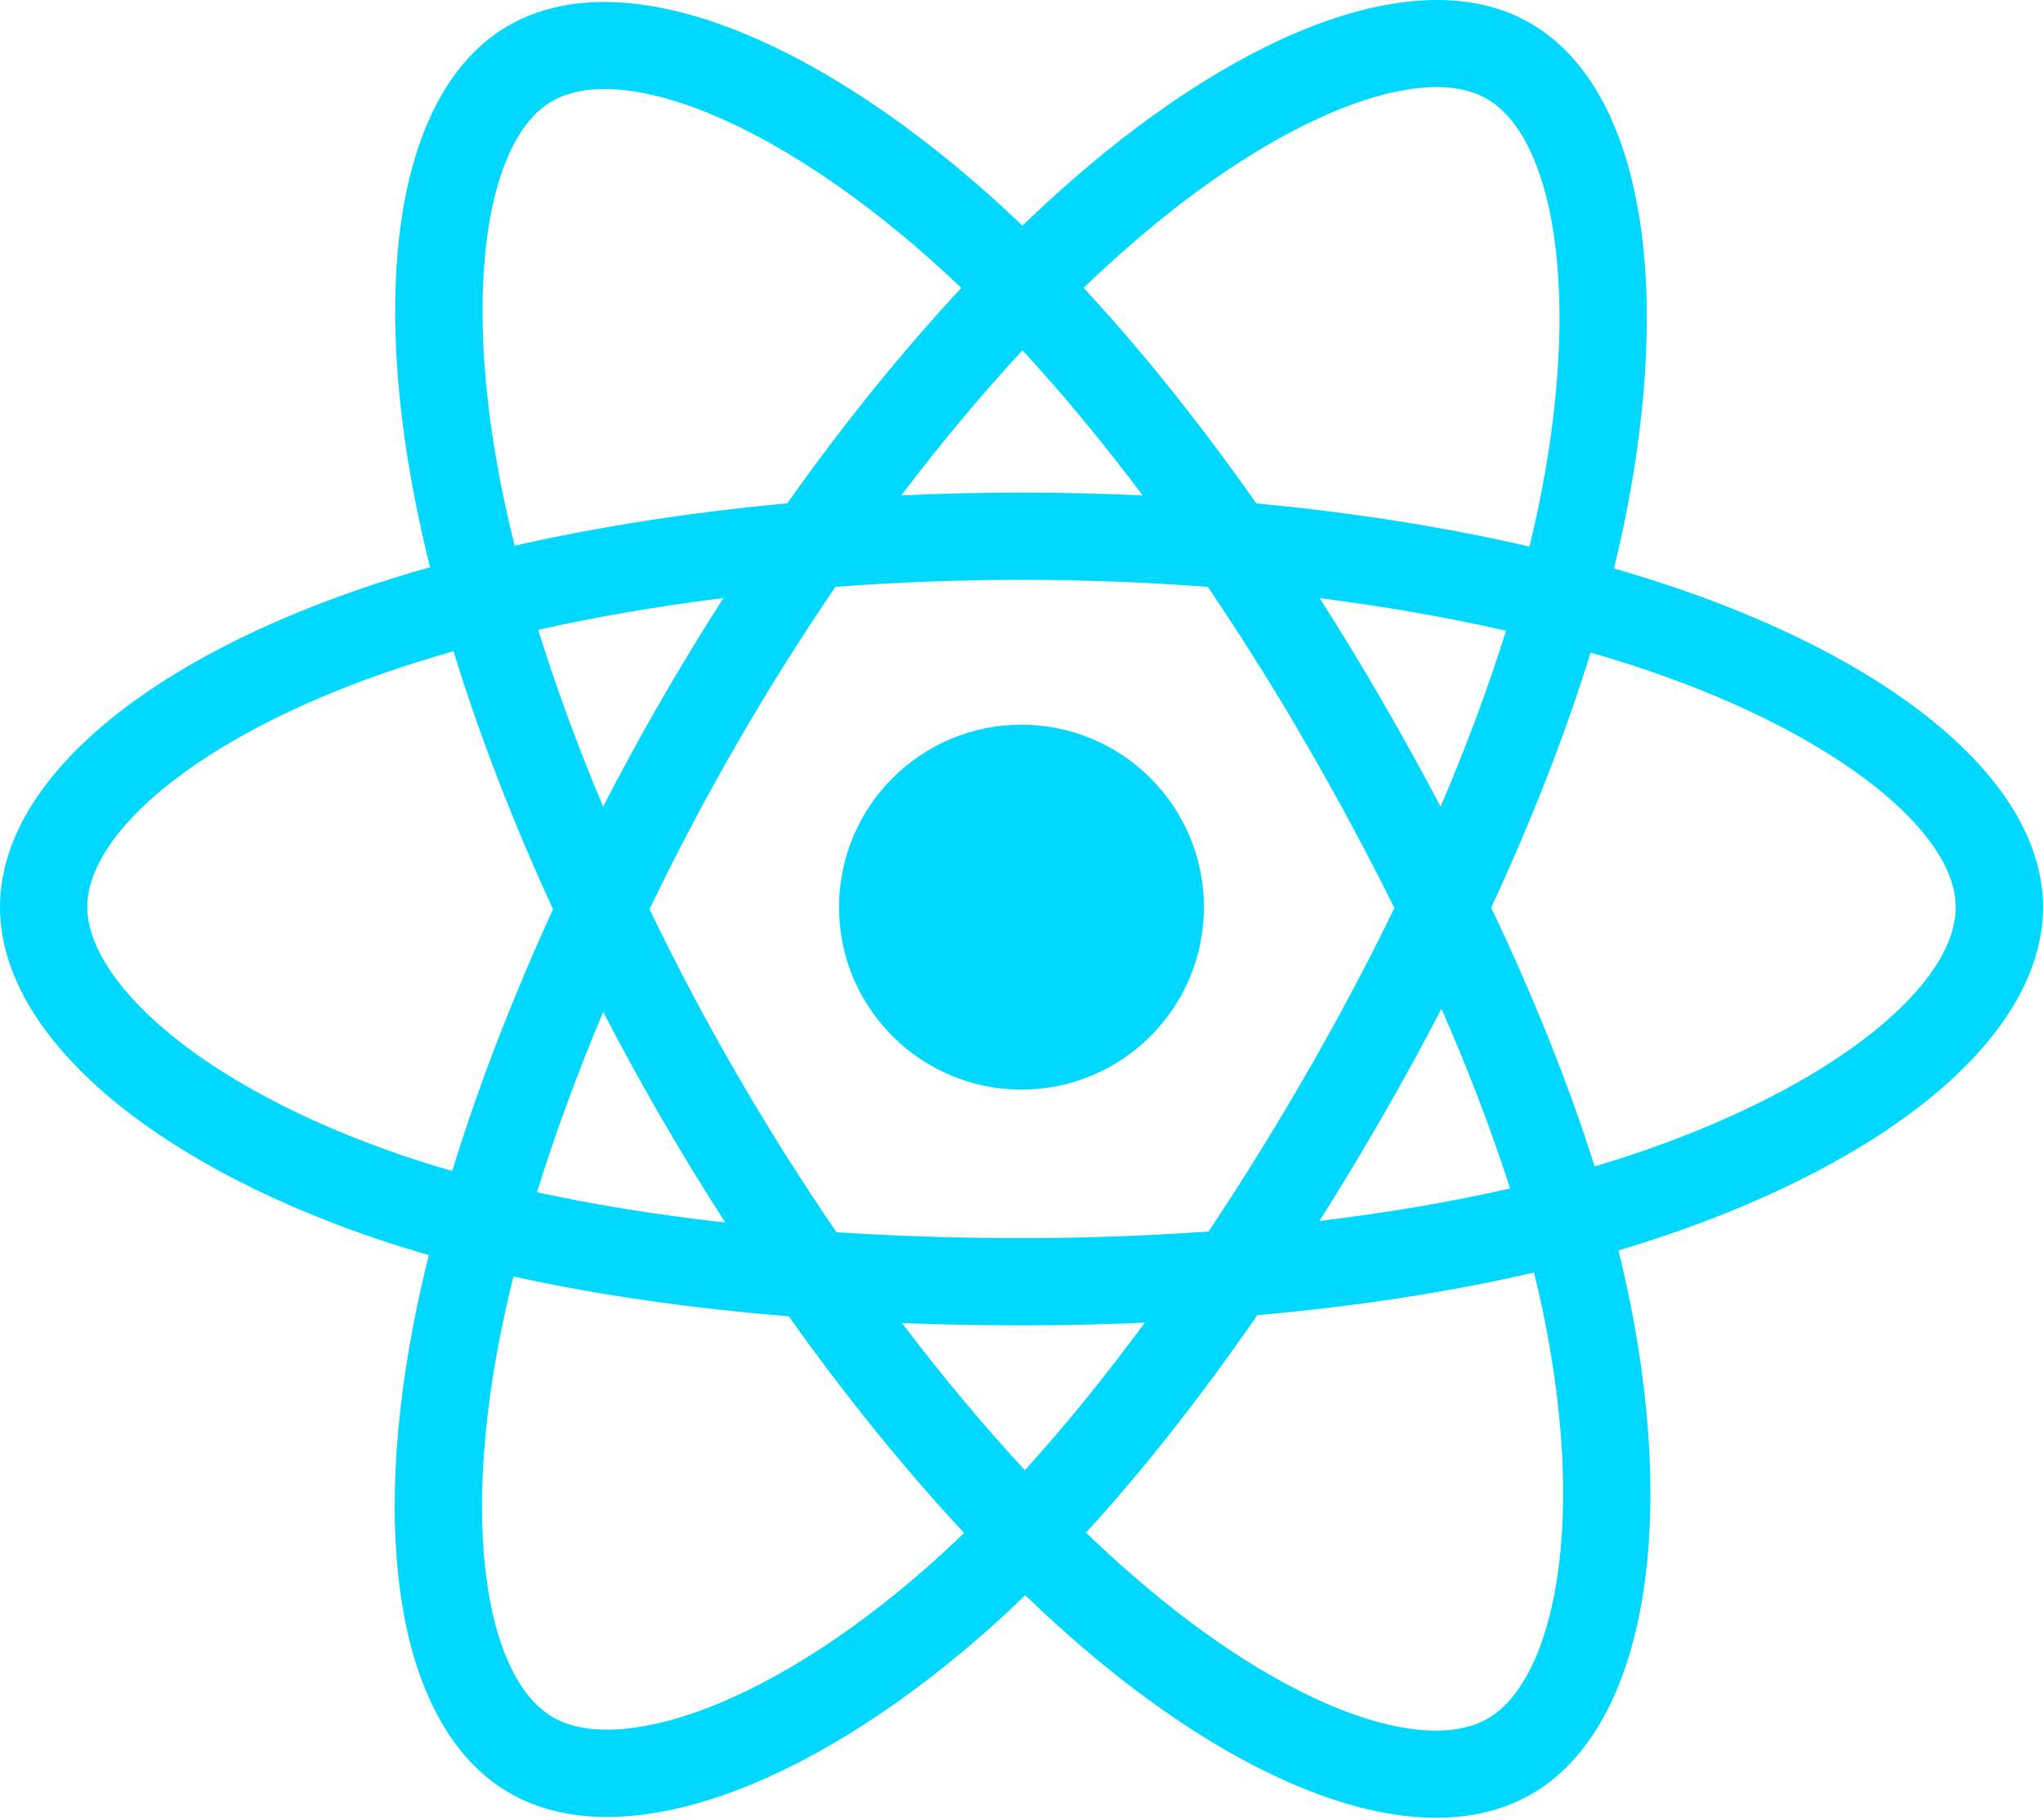
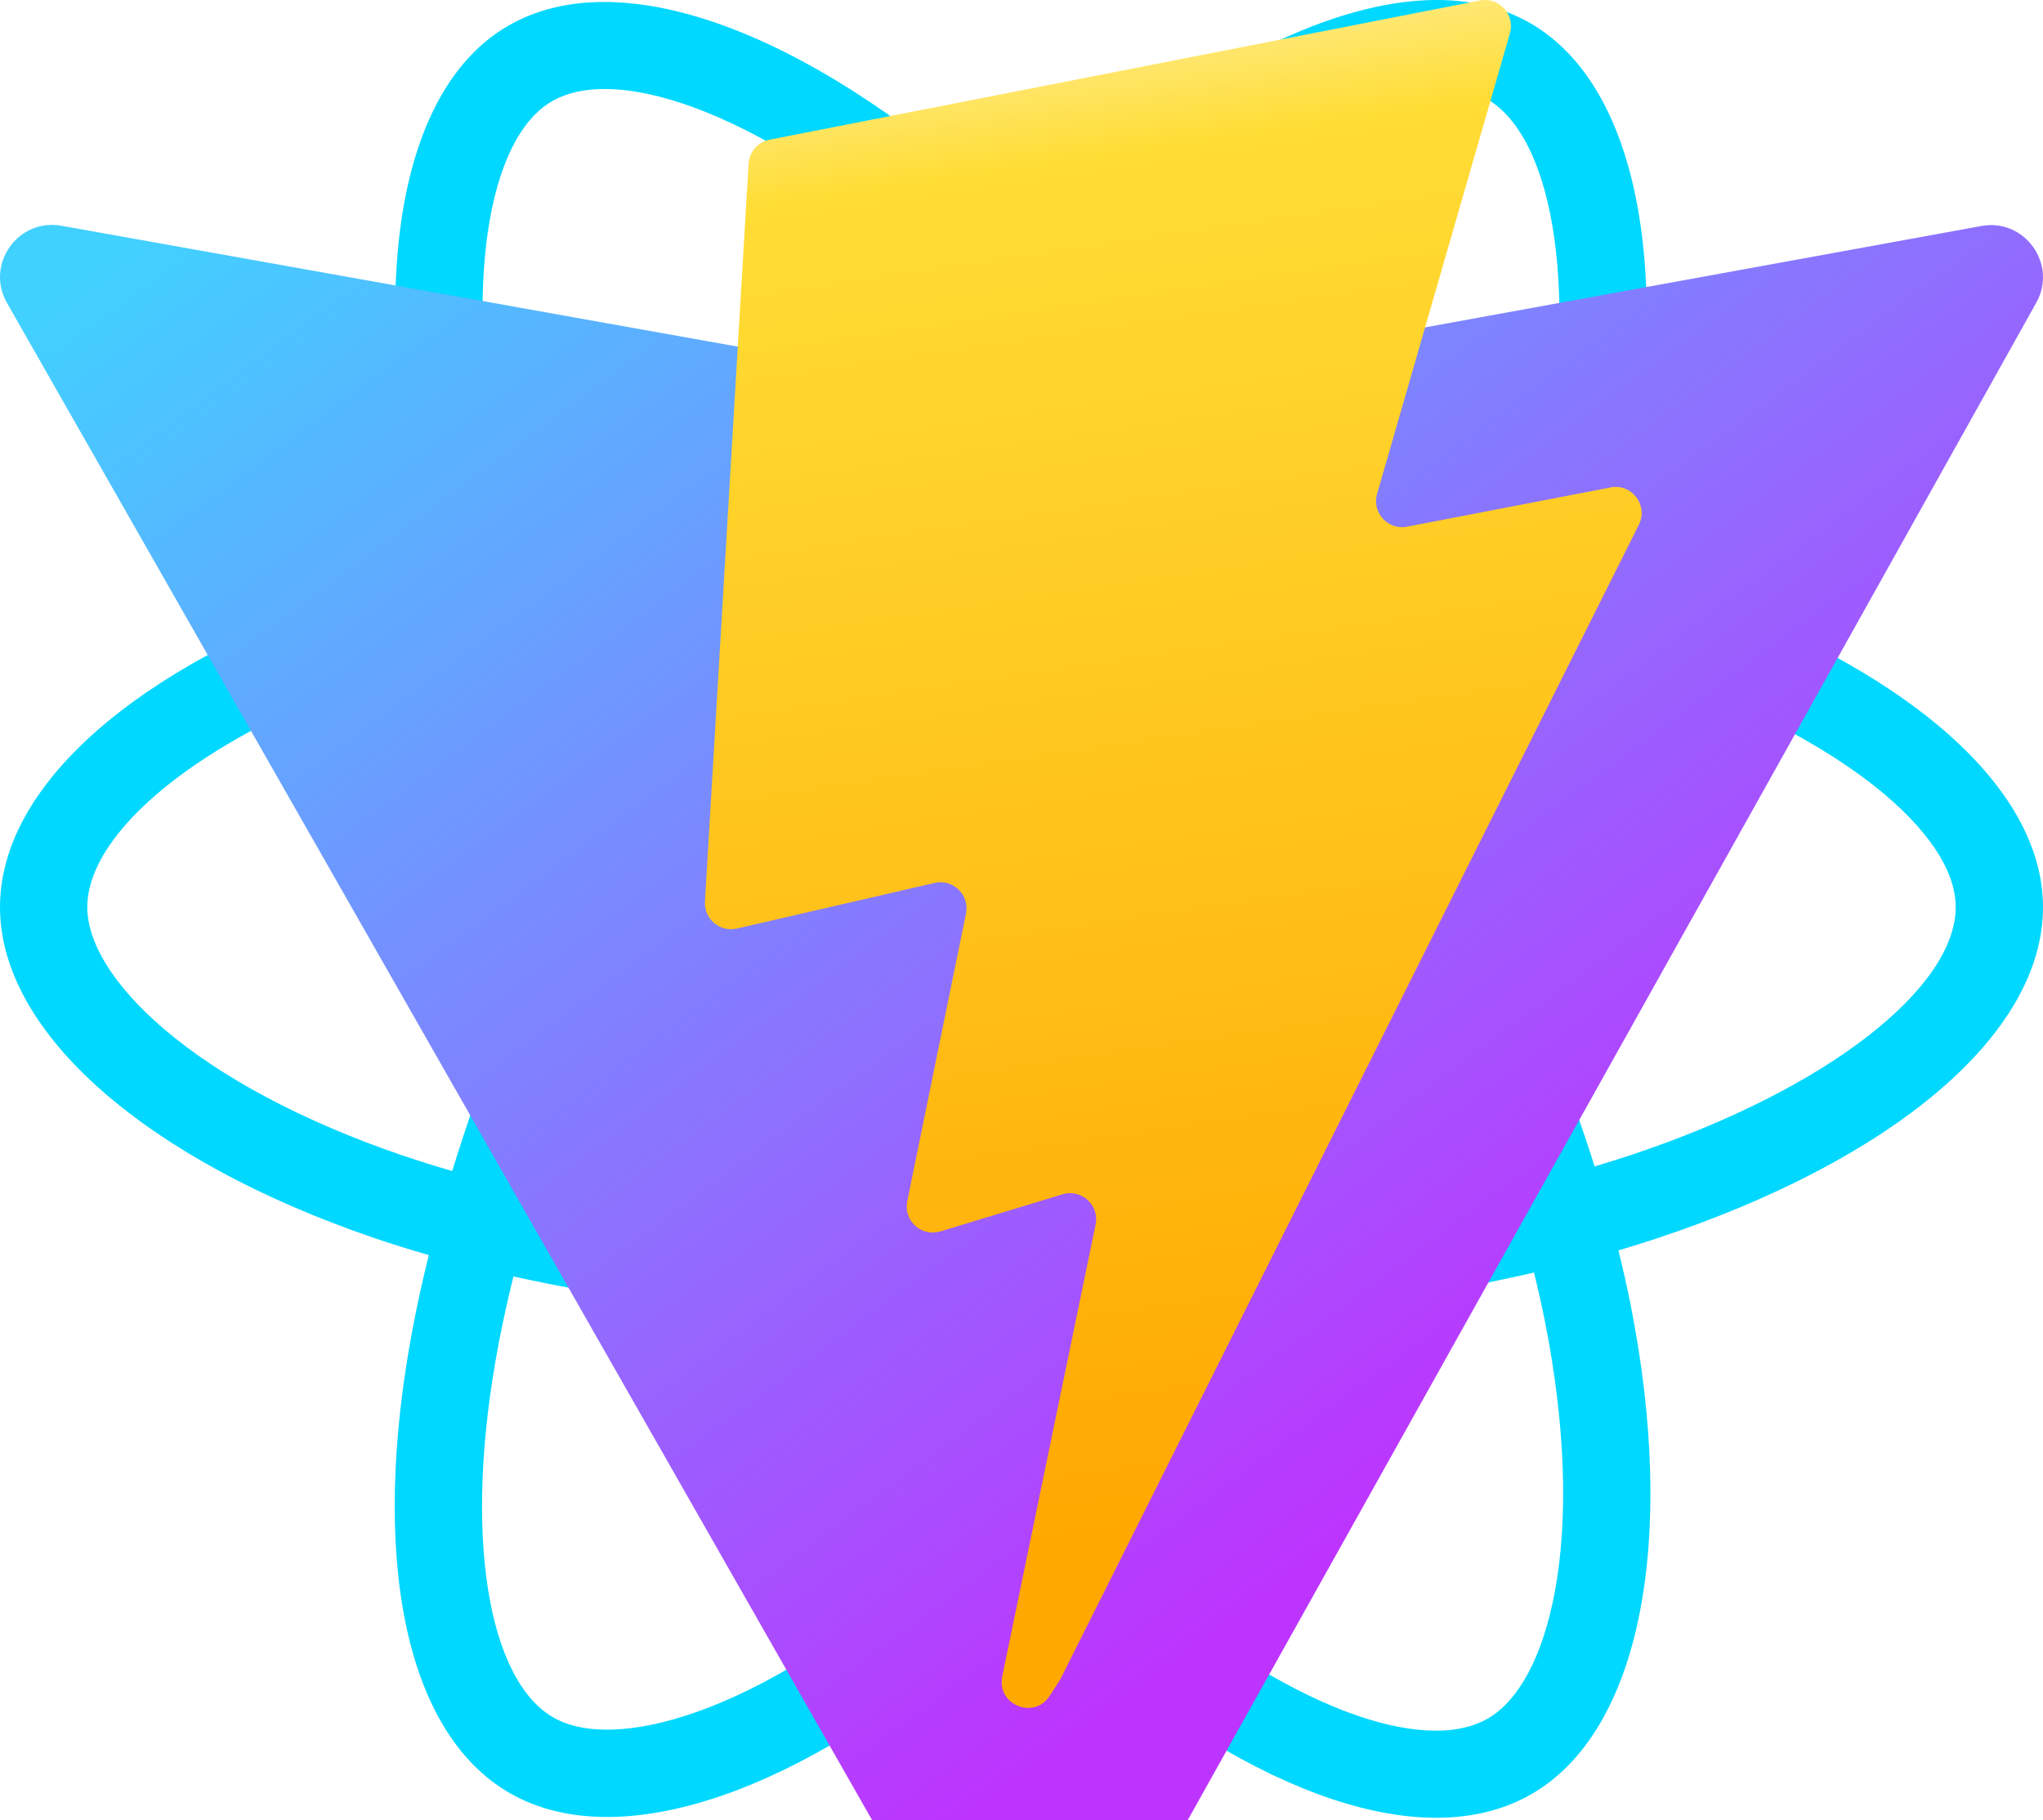
<svg xmlns="http://www.w3.org/2000/svg" aria-hidden="true" role="img" class="iconify iconify--logos" width="35.93" height="32" preserveAspectRatio="xMidYMid meet" viewBox="0 0 256 228">
  <path fill="#00D8FF" d="M210.483 73.824a171.49 171.49 0 0 0-8.24-2.597c.465-1.9.893-3.777 1.273-5.621c6.238-30.281 2.16-54.676-11.769-62.708c-13.355-7.7-35.196.329-57.254 19.526a171.23 171.23 0 0 0-6.375 5.848a155.866 155.866 0 0 0-4.241-3.917C100.759 3.829 77.587-4.822 63.673 3.233C50.33 10.957 46.379 33.89 51.995 62.588a170.974 170.974 0 0 0 1.892 8.48c-3.28.932-6.445 1.924-9.474 2.98C17.309 83.498 0 98.307 0 113.668c0 15.865 18.582 31.778 46.812 41.427a145.52 145.52 0 0 0 6.921 2.165a167.467 167.467 0 0 0-2.01 9.138c-5.354 28.2-1.173 50.591 12.134 58.266c13.744 7.926 36.812-.22 59.273-19.855a145.567 145.567 0 0 0 5.342-4.923a168.064 168.064 0 0 0 6.92 6.314c21.758 18.722 43.246 26.282 56.54 18.586c13.731-7.949 18.194-32.003 12.4-61.268a145.016 145.016 0 0 0-1.535-6.842c1.62-.48 3.21-.974 4.76-1.488c29.348-9.723 48.443-25.443 48.443-41.52c0-15.417-17.868-30.326-45.517-39.844Zm-6.365 70.984c-1.4.463-2.836.91-4.3 1.345c-3.24-10.257-7.612-21.163-12.963-32.432c5.106-11 9.31-21.767 12.459-31.957c2.619.758 5.16 1.557 7.61 2.4c23.69 8.156 38.14 20.213 38.14 29.504c0 9.896-15.606 22.743-40.946 31.14Zm-10.514 20.834c2.562 12.94 2.927 24.64 1.23 33.787c-1.524 8.219-4.59 13.698-8.382 15.893c-8.067 4.67-25.32-1.4-43.927-17.412a156.726 156.726 0 0 1-6.437-5.87c7.214-7.889 14.423-17.06 21.459-27.246c12.376-1.098 24.068-2.894 34.671-5.345a134.17 134.17 0 0 1 1.386 6.193ZM87.276 214.515c-7.882 2.783-14.16 2.863-17.955.675c-8.075-4.657-11.432-22.636-6.853-46.752a156.923 156.923 0 0 1 1.869-8.499c10.486 2.32 22.093 3.988 34.498 4.994c7.084 9.967 14.501 19.128 21.976 27.15a134.668 134.668 0 0 1-4.877 4.492c-9.933 8.682-19.886 14.842-28.658 17.94ZM50.35 144.747c-12.483-4.267-22.792-9.812-29.858-15.863c-6.35-5.437-9.555-10.836-9.555-15.216c0-9.322 13.897-21.212 37.076-29.293c2.813-.98 5.757-1.905 8.812-2.773c3.204 10.42 7.406 21.315 12.477 32.332c-5.137 11.18-9.399 22.249-12.634 32.792a134.718 134.718 0 0 1-6.318-1.979Zm12.378-84.26c-4.811-24.587-1.616-43.134 6.425-47.789c8.564-4.958 27.502 2.111 47.463 19.835a144.318 144.318 0 0 1 3.841 3.545c-7.438 7.987-14.787 17.08-21.808 26.988c-12.04 1.116-23.565 2.908-34.161 5.309a160.342 160.342 0 0 1-1.76-7.887Zm110.427 27.268a347.8 347.8 0 0 0-7.785-12.803c8.168 1.033 15.994 2.404 23.343 4.08c-2.206 7.072-4.956 14.465-8.193 22.045a381.151 381.151 0 0 0-7.365-13.322Zm-45.032-43.861c5.044 5.465 10.096 11.566 15.065 18.186a322.04 322.04 0 0 0-30.257-.006c4.974-6.559 10.069-12.652 15.192-18.18ZM82.802 87.83a323.167 323.167 0 0 0-7.227 13.238c-3.184-7.553-5.909-14.98-8.134-22.152c7.304-1.634 15.093-2.97 23.209-3.984a321.524 321.524 0 0 0-7.848 12.897Zm8.081 65.352c-8.385-.936-16.291-2.203-23.593-3.793c2.26-7.3 5.045-14.885 8.298-22.6a321.187 321.187 0 0 0 7.257 13.246c2.594 4.48 5.28 8.868 8.038 13.147Zm37.542 31.03c-5.184-5.592-10.354-11.779-15.403-18.433c4.902.192 9.899.29 14.978.29c5.218 0 10.376-.117 15.453-.343c-4.985 6.774-10.018 12.97-15.028 18.486Zm52.198-57.817c3.422 7.8 6.306 15.345 8.596 22.52c-7.422 1.694-15.436 3.058-23.88 4.071a382.417 382.417 0 0 0 7.859-13.026a347.403 347.403 0 0 0 7.425-13.565Zm-16.898 8.101a358.557 358.557 0 0 1-12.281 19.815a329.4 329.4 0 0 1-23.444.823c-7.967 0-15.716-.248-23.178-.732a310.202 310.202 0 0 1-12.513-19.846h.001a307.41 307.41 0 0 1-10.923-20.627a310.278 310.278 0 0 1 10.89-20.637l-.001.001a307.318 307.318 0 0 1 12.413-19.761c7.613-.576 15.42-.876 23.31-.876H128c7.926 0 15.743.303 23.354.883a329.357 329.357 0 0 1 12.335 19.695a358.489 358.489 0 0 1 11.036 20.54a329.472 329.472 0 0 1-11 20.722Zm22.56-122.124c8.572 4.944 11.906 24.881 6.52 51.026c-.344 1.668-.73 3.367-1.15 5.09c-10.622-2.452-22.155-4.275-34.23-5.408c-7.034-10.017-14.323-19.124-21.64-27.008a160.789 160.789 0 0 1 5.888-5.4c18.9-16.447 36.564-22.941 44.612-18.3ZM128 90.808c12.625 0 22.86 10.235 22.86 22.86s-10.235 22.86-22.86 22.86s-22.86-10.235-22.86-22.86s10.235-22.86 22.86-22.86Z" />
+   <defs>
+     <linearGradient id="IconifyId1813088fe1fbc01fb466" x1="-.828%" x2="57.636%" y1="7.652%" y2="78.411%">
+       <stop offset="0%" stop-color="#41D1FF" />
+       <stop offset="100%" stop-color="#BD34FE" />
+     </linearGradient>
+     <linearGradient id="IconifyId1813088fe1fbc01fb467" x1="43.376%" x2="50.316%" y1="2.242%" y2="89.03%">
+       <stop offset="0%" stop-color="#FFEA83" />
+       <stop offset="8.333%" stop-color="#FFDD35" />
+       <stop offset="100%" stop-color="#FFA800" />
+     </linearGradient>
+   </defs>
+   <path fill="url(#IconifyId1813088fe1fbc01fb466)" d="M255.153 37.938L134.897 252.976c-2.483 4.44-8.862 4.466-11.382.048L.875 37.958c-2.746-4.814 1.371-10.646 6.827-9.67l120.385 21.517a6.537 6.537 0 0 0 2.322-.004l117.867-21.483c5.438-.991 9.574 4.796 6.877 9.62Z" />
+   <path fill="url(#IconifyId1813088fe1fbc01fb467)" d="M185.432.063L96.44 17.501a3.268 3.268 0 0 0-2.634 3.014l-5.474 92.456a3.268 3.268 0 0 0 3.997 3.378l24.777-5.718c2.318-.535 4.413 1.507 3.936 3.838l-7.361 36.047c-.495 2.426 1.782 4.5 4.151 3.78l15.304-4.649c2.372-.72 4.652 1.36 4.15 3.788l-11.698 56.621c-.732 3.542 3.979 5.473 5.943 2.437l1.313-2.028l72.516-144.72c1.215-2.423-.88-5.186-3.54-4.672l-25.505 4.922c-2.396.462-4.435-1.77-3.759-4.114l16.646-57.705c.677-2.35-1.37-4.583-3.769-4.113Z" />
</svg>
